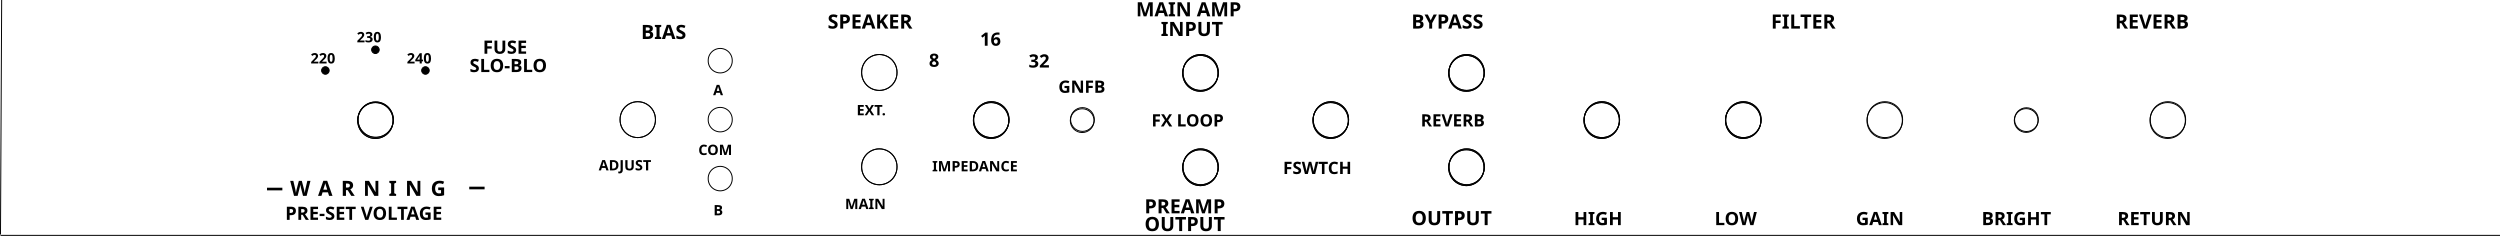
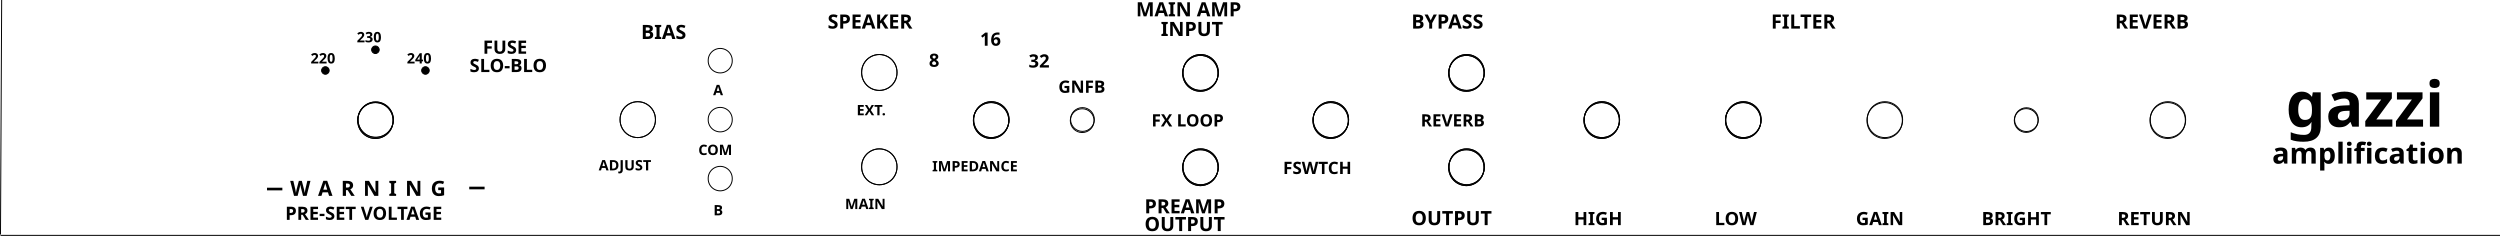
<svg xmlns="http://www.w3.org/2000/svg" xmlns:xlink="http://www.w3.org/1999/xlink" width="26.5in" height="2.5in" viewBox="0 0 673.1 63.5" version="1.1" id="svg8">
  <defs id="defs2">
    <marker style="overflow:visible" refY="0.0" refX="0.0" orient="auto" id="DistanceX">
      <path id="path817" style="stroke:#000000; stroke-width:0.5" d="M 3,-3 L -3,3 M 0,-5 L  0,5" />
    </marker>
    <pattern y="0" x="0" width="8" patternUnits="userSpaceOnUse" id="Hatch" height="8">
      <path id="path820" stroke-width="0.25" stroke="#000000" linecap="square" d="M8 4 l-4,4" />
      <path id="path822" stroke-width="0.25" stroke="#000000" linecap="square" d="M6 2 l-4,4" />
      <path id="path824" stroke-width="0.25" stroke="#000000" linecap="square" d="M4 0 l-4,4" />
    </pattern>
    <symbol id="*Model_Space" />
    <symbol id="*Paper_Space" />
    <symbol id="*Paper_Space0" />
    <symbol id="power_switches">
      <path id="path830" style="stroke:#000000;fill:none" d="M 1048.915,891.336 1054.598,891.336" />
      <path id="path832" style="stroke:#000000;fill:none" d="M 1048.915,887.496 A 23.52,23.52 -0 1 0 1054.598,887.496" />
      <path id="path834" style="stroke:#000000;fill:none" d="M 1054.598,891.336 1054.598,887.496" />
      <path id="path836" style="stroke:#000000;fill:none" d="M 1048.915,887.496 1048.915,891.336" />
      <path id="path838" style="stroke:#000000;fill:none" d="M 952.915,891.336 958.598,891.336" />
      <path id="path840" style="stroke:#000000;fill:none" d="M 952.915,887.496 A 23.52,23.52 -0 1 0 958.598,887.496" />
      <path id="path842" style="stroke:#000000;fill:none" d="M 958.598,891.336 958.598,887.496" />
      <path id="path844" style="stroke:#000000;fill:none" d="M 952.915,887.496 952.915,891.336" />
    </symbol>
    <marker style="overflow:visible" refY="0.0" refX="0.0" orient="auto" id="DistanceX-8">
      <path id="path989" style="stroke:#000000; stroke-width:0.5" d="M 3,-3 L -3,3 M 0,-5 L  0,5" />
    </marker>
    <pattern y="0" x="0" width="8" patternUnits="userSpaceOnUse" id="Hatch-2" height="8">
      <path id="path992" stroke-width="0.25" stroke="#000000" linecap="square" d="M8 4 l-4,4" />
      <path id="path994" stroke-width="0.25" stroke="#000000" linecap="square" d="M6 2 l-4,4" />
      <path id="path996" stroke-width="0.25" stroke="#000000" linecap="square" d="M4 0 l-4,4" />
    </pattern>
    <symbol id="*Model_Space-3" />
    <symbol id="*Paper_Space-7" />
    <symbol id="*Paper_Space0-7" />
    <symbol id="power_switches-4">
      <path id="path1002" style="stroke:#000000;fill:none" d="M 1048.915,891.336 1054.598,891.336" />
      <path id="path1004" style="stroke:#000000;fill:none" d="M 1048.915,887.496 A 23.52,23.52 -0 1 0 1054.598,887.496" />
      <path id="path1006" style="stroke:#000000;fill:none" d="M 1054.598,891.336 1054.598,887.496" />
      <path id="path1008" style="stroke:#000000;fill:none" d="M 1048.915,887.496 1048.915,891.336" />
      <path id="path1010" style="stroke:#000000;fill:none" d="M 952.915,891.336 958.598,891.336" />
      <path id="path1012" style="stroke:#000000;fill:none" d="M 952.915,887.496 A 23.52,23.52 -0 1 0 958.598,887.496" />
      <path id="path1014" style="stroke:#000000;fill:none" d="M 958.598,891.336 958.598,887.496" />
      <path id="path1016" style="stroke:#000000;fill:none" d="M 952.915,887.496 952.915,891.336" />
    </symbol>
    <marker style="overflow:visible" refY="0.0" refX="0.0" orient="auto" id="DistanceX-5">
      <path id="path1167" style="stroke:#000000; stroke-width:0.5" d="M 3,-3 L -3,3 M 0,-5 L  0,5" />
    </marker>
    <pattern y="0" x="0" width="8" patternUnits="userSpaceOnUse" id="Hatch-25" height="8">
      <path id="path1170" stroke-width="0.25" stroke="#000000" linecap="square" d="M8 4 l-4,4" />
      <path id="path1172" stroke-width="0.25" stroke="#000000" linecap="square" d="M6 2 l-4,4" />
      <path id="path1174" stroke-width="0.25" stroke="#000000" linecap="square" d="M4 0 l-4,4" />
    </pattern>
    <symbol id="*Model_Space-9" />
    <symbol id="*Paper_Space-9" />
    <symbol id="*Paper_Space0-0" />
    <symbol id="power_switches-2">
      <path id="path1180" style="stroke:#000000;fill:none" d="M 1048.915,891.336 1054.598,891.336" />
      <path id="path1182" style="stroke:#000000;fill:none" d="M 1048.915,887.496 A 23.52,23.52 -0 1 0 1054.598,887.496" />
      <path id="path1184" style="stroke:#000000;fill:none" d="M 1054.598,891.336 1054.598,887.496" />
      <path id="path1186" style="stroke:#000000;fill:none" d="M 1048.915,887.496 1048.915,891.336" />
      <path id="path1188" style="stroke:#000000;fill:none" d="M 952.915,891.336 958.598,891.336" />
      <path id="path1190" style="stroke:#000000;fill:none" d="M 952.915,887.496 A 23.52,23.52 -0 1 0 958.598,887.496" />
      <path id="path1192" style="stroke:#000000;fill:none" d="M 958.598,891.336 958.598,887.496" />
      <path id="path1194" style="stroke:#000000;fill:none" d="M 952.915,887.496 952.915,891.336" />
    </symbol>
    <marker style="overflow:visible" refY="0.0" refX="0.0" orient="auto" id="DistanceX-9">
      <path id="path5054" style="stroke:#000000; stroke-width:0.5" d="M 3,-3 L -3,3 M 0,-5 L  0,5" />
    </marker>
    <pattern y="0" x="0" width="8" patternUnits="userSpaceOnUse" id="Hatch-8" height="8">
      <path id="path5057" stroke-width="0.25" stroke="#000000" linecap="square" d="M8 4 l-4,4" />
      <path id="path5059" stroke-width="0.25" stroke="#000000" linecap="square" d="M6 2 l-4,4" />
      <path id="path5061" stroke-width="0.25" stroke="#000000" linecap="square" d="M4 0 l-4,4" />
    </pattern>
    <symbol id="*Model_Space-97" />
    <symbol id="*Paper_Space-8" />
    <symbol id="*Paper_Space0-8" />
    <symbol id="power_switches-6">
      <path id="path5067" style="stroke:#000000;fill:none" d="M 1048.915,891.336 1054.598,891.336" />
      <path id="path5069" style="stroke:#000000;fill:none" d="M 1048.915,887.496 A 23.52,23.52 -0 1 0 1054.598,887.496" />
      <path id="path5071" style="stroke:#000000;fill:none" d="M 1054.598,891.336 1054.598,887.496" />
      <path id="path5073" style="stroke:#000000;fill:none" d="M 1048.915,887.496 1048.915,891.336" />
      <path id="path5075" style="stroke:#000000;fill:none" d="M 952.915,891.336 958.598,891.336" />
      <path id="path5077" style="stroke:#000000;fill:none" d="M 952.915,887.496 A 23.52,23.52 -0 1 0 958.598,887.496" />
      <path id="path5079" style="stroke:#000000;fill:none" d="M 958.598,891.336 958.598,887.496" />
      <path id="path5081" style="stroke:#000000;fill:none" d="M 952.915,887.496 952.915,891.336" />
    </symbol>
    <marker style="overflow:visible" refY="0.0" refX="0.0" orient="auto" id="DistanceX-6">
      <path id="path5244" style="stroke:#000000; stroke-width:0.5" d="M 3,-3 L -3,3 M 0,-5 L  0,5" />
    </marker>
    <pattern y="0" x="0" width="8" patternUnits="userSpaceOnUse" id="Hatch-4" height="8">
      <path id="path5247" stroke-width="0.25" stroke="#000000" linecap="square" d="M8 4 l-4,4" />
      <path id="path5249" stroke-width="0.25" stroke="#000000" linecap="square" d="M6 2 l-4,4" />
      <path id="path5251" stroke-width="0.25" stroke="#000000" linecap="square" d="M4 0 l-4,4" />
    </pattern>
    <symbol id="*Model_Space-8" />
    <symbol id="*Paper_Space-2" />
    <symbol id="*Paper_Space0-07" />
    <symbol id="IEC">
      <path id="path5257" style="stroke:#000000;fill:none" d="M 1090.72,1889.083 A 6.24,6.24 -0 1 0 1078.24,1889.083 6.24,6.24 -0 1 0 1090.72,1889.083 z" />
      <path id="path5259" style="stroke:#000000;fill:none" d="M 1061.819,1851.583 957.141,1851.583" />
      <path id="path5261" style="stroke:#000000;fill:none" d="M 1061.819,1926.583 957.141,1926.583" />
      <path id="path5263" style="stroke:#000000;fill:none" d="M 957.141,1851.583 957.141,1926.583" />
      <path id="path5265" style="stroke:#000000;fill:none" d="M 940.72,1889.083 A 6.24,6.24 -0 1 0 928.24,1889.083 6.24,6.24 -0 1 0 940.72,1889.083 z" />
      <path id="path5267" style="stroke:#000000;fill:none" d="M 1061.819,1851.583 1061.819,1926.583" />
    </symbol>
    <symbol id="fuse">
      <path id="path5270" style="stroke:#000000;fill:none" d="M 1293.342,1876.575 1293.342,1901.59" />
      <path id="path5272" style="stroke:#000000;fill:none" d="M 1336.542,1876.575 1336.542,1901.59" />
      <path id="path5274" style="stroke:#000000;fill:none" d="M 1336.542,1876.575 A 24.96,24.96 -0 0 0 1293.342,1876.575" />
      <path id="path5276" style="stroke:#000000;fill:none" d="M 1293.342,1901.59 A 24.96,24.96 -0 0 0 1336.542,1901.59" />
    </symbol>
    <clipPath clipPathUnits="userSpaceOnUse" id="clipPath4497">
      <path d="m 0,0 7115,0 0,11518 L 0,11518 0,0" id="path4499" />
    </clipPath>
    <clipPath clipPathUnits="userSpaceOnUse" id="clipPath4713">
      <path d="m 0,0 7115,0 0,11518 L 0,11518 0,0" id="path4715" />
    </clipPath>
    <clipPath clipPathUnits="userSpaceOnUse" id="clipPath4428">
      <path d="m 0,0 7197,0 0,11518 L 0,11518 0,0" id="path4430" />
    </clipPath>
    <clipPath clipPathUnits="userSpaceOnUse" id="clipPath4608">
      <path d="m 0,0 7197,0 0,11518 L 0,11518 0,0" id="path4610" />
    </clipPath>
    <marker style="overflow:visible" refY="0.0" refX="0.0" orient="auto" id="DistanceX-2">
      <path id="path1064" style="stroke:#000000; stroke-width:0.5" d="M 3,-3 L -3,3 M 0,-5 L  0,5" />
    </marker>
    <pattern y="0" x="0" width="8" patternUnits="userSpaceOnUse" id="Hatch-47" height="8">
      <path id="path1067" stroke-width="0.25" stroke="#000000" linecap="square" d="M8 4 l-4,4" />
      <path id="path1069" stroke-width="0.25" stroke="#000000" linecap="square" d="M6 2 l-4,4" />
      <path id="path1071" stroke-width="0.25" stroke="#000000" linecap="square" d="M4 0 l-4,4" />
    </pattern>
    <symbol id="*Model_Space-5" />
    <symbol id="*Paper_Space-6" />
    <symbol id="*Paper_Space0-88" />
    <symbol id="IEC-4">
      <path id="path1077" style="stroke:#000000;fill:none" d="M 1090.72,1889.083 A 6.24,6.24 -0 1 0 1078.24,1889.083 6.24,6.24 -0 1 0 1090.72,1889.083 z" />
      <path id="path1079" style="stroke:#000000;fill:none" d="M 1061.819,1851.583 957.141,1851.583" />
      <path id="path1081" style="stroke:#000000;fill:none" d="M 1061.819,1926.583 957.141,1926.583" />
      <path id="path1083" style="stroke:#000000;fill:none" d="M 957.141,1851.583 957.141,1926.583" />
      <path id="path1085" style="stroke:#000000;fill:none" d="M 940.72,1889.083 A 6.24,6.24 -0 1 0 928.24,1889.083 6.24,6.24 -0 1 0 940.72,1889.083 z" />
      <path id="path1087" style="stroke:#000000;fill:none" d="M 1061.819,1851.583 1061.819,1926.583" />
    </symbol>
    <symbol id="fuse-9">
      <path id="path1090" style="stroke:#000000;fill:none" d="M 1293.342,1876.575 1293.342,1901.59" />
      <path id="path1092" style="stroke:#000000;fill:none" d="M 1336.542,1876.575 1336.542,1901.59" />
      <path id="path1094" style="stroke:#000000;fill:none" d="M 1336.542,1876.575 A 24.96,24.96 -0 0 0 1293.342,1876.575" />
      <path id="path1096" style="stroke:#000000;fill:none" d="M 1293.342,1901.59 A 24.96,24.96 -0 0 0 1336.542,1901.59" />
    </symbol>
    <symbol id="31">
      <use id="use1099" xlink:href="#fuse-9" transform="translate(-129.7253, -1100.601)" />
    </symbol>
    <marker style="overflow:visible" refY="0.0" refX="0.0" orient="auto" id="DistanceX-0">
      <path id="path1255" style="stroke:#000000; stroke-width:0.5" d="M 3,-3 L -3,3 M 0,-5 L  0,5" />
    </marker>
    <pattern y="0" x="0" width="8" patternUnits="userSpaceOnUse" id="Hatch-7" height="8">
      <path id="path1258" stroke-width="0.25" stroke="#000000" linecap="square" d="M8 4 l-4,4" />
      <path id="path1260" stroke-width="0.25" stroke="#000000" linecap="square" d="M6 2 l-4,4" />
      <path id="path1262" stroke-width="0.25" stroke="#000000" linecap="square" d="M4 0 l-4,4" />
    </pattern>
    <symbol id="*Model_Space-7" />
    <symbol id="*Paper_Space-22" />
    <symbol id="*Paper_Space0-079" />
    <symbol id="IEC-49">
      <path id="path1268" style="stroke:#000000;fill:none" d="M 1090.72,1889.083 A 6.24,6.24 -0 1 0 1078.24,1889.083 6.24,6.24 -0 1 0 1090.72,1889.083 z" />
      <path id="path1270" style="stroke:#000000;fill:none" d="M 1061.819,1851.583 957.141,1851.583" />
      <path id="path1272" style="stroke:#000000;fill:none" d="M 1061.819,1926.583 957.141,1926.583" />
      <path id="path1274" style="stroke:#000000;fill:none" d="M 957.141,1851.583 957.141,1926.583" />
      <path id="path1276" style="stroke:#000000;fill:none" d="M 940.72,1889.083 A 6.24,6.24 -0 1 0 928.24,1889.083 6.24,6.24 -0 1 0 940.72,1889.083 z" />
      <path id="path1278" style="stroke:#000000;fill:none" d="M 1061.819,1851.583 1061.819,1926.583" />
    </symbol>
    <symbol id="fuse-1">
      <path id="path1281" style="stroke:#000000;fill:none" d="M 1293.342,1876.575 1293.342,1901.59" />
      <path id="path1283" style="stroke:#000000;fill:none" d="M 1336.542,1876.575 1336.542,1901.59" />
      <path id="path1285" style="stroke:#000000;fill:none" d="M 1336.542,1876.575 A 24.96,24.96 -0 0 0 1293.342,1876.575" />
      <path id="path1287" style="stroke:#000000;fill:none" d="M 1293.342,1901.59 A 24.96,24.96 -0 0 0 1336.542,1901.59" />
    </symbol>
    <symbol id="31-9">
      <use id="use1290" xlink:href="#fuse-1" transform="translate(-129.7253, -1100.601)" />
    </symbol>
  </defs>
  <g id="layer3">
    <path d="m 436.06,32.212 a 4.763,4.763 0 1 0 -9.525,0 4.763,4.763 0 1 0 9.525,0 z" style="fill:none;stroke:#000000;stroke-width:0.265" id="path1297" />
    <path d="m 436.06,32.212 a 4.763,4.763 0 1 0 -9.525,0 4.763,4.763 0 1 0 9.525,0 z" style="fill:none;stroke:#000000;stroke-width:0.265" id="path1299" />
    <path d="m 588.46,32.212 a 4.763,4.763 0 1 0 -9.525,0 4.763,4.763 0 1 0 9.525,0 z" style="fill:none;stroke:#000000;stroke-width:0.265" id="path1301" />
    <path d="m 512.26,32.212 a 4.763,4.763 0 1 0 -9.525,0 4.763,4.763 0 1 0 9.525,0 z" style="fill:none;stroke:#000000;stroke-width:0.265" id="path1303" />
    <path d="m 399.642,44.912 a 4.763,4.763 0 1 0 -9.525,0 4.763,4.763 0 1 0 9.525,0 z" style="fill:none;stroke:#000000;stroke-width:0.265" id="path1305" />
    <path d="m 399.642,19.512 a 4.763,4.763 0 1 0 -9.525,0 4.763,4.763 0 1 0 9.525,0 z" style="fill:none;stroke:#000000;stroke-width:0.265" id="path1307" />
    <path d="m 399.642,19.512 a 4.763,4.763 0 1 0 -9.525,0 4.763,4.763 0 1 0 9.525,0 z" style="fill:none;stroke:#000000;stroke-width:0.265" id="path1309" />
    <path d="m 399.642,44.912 a 4.763,4.763 0 1 0 -9.525,0 4.763,4.763 0 1 0 9.525,0 z" style="fill:none;stroke:#000000;stroke-width:0.265" id="path1311" />
    <path d="m 271.675,32.212 a 4.763,4.763 0 1 0 -9.525,0 4.763,4.763 0 1 0 9.525,0 z" style="fill:none;stroke:#000000;stroke-width:0.265" id="path1313" />
    <path d="m 271.675,32.212 a 4.763,4.763 0 1 0 -9.525,0 4.763,4.763 0 1 0 9.525,0 z" style="fill:none;stroke:#000000;stroke-width:0.265" id="path1315" />
    <path d="m 105.908,32.212 a 4.762,4.762 0 1 0 -9.525,0 4.762,4.762 0 1 0 9.525,0 z" style="fill:none;stroke:#000000;stroke-width:0.265" id="path1317" />
    <path d="m 105.908,32.212 a 4.762,4.762 0 1 0 -9.525,0 4.762,4.762 0 1 0 9.525,0 z" style="fill:none;stroke:#000000;stroke-width:0.265" id="path1319" />
    <path d="m 474.16,32.212 a 4.763,4.763 0 1 0 -9.525,0 4.763,4.763 0 1 0 9.525,0 z" style="fill:none;stroke:#000000;stroke-width:0.265" id="path1321" />
    <path d="m 474.16,32.212 a 4.763,4.763 0 1 0 -9.525,0 4.763,4.763 0 1 0 9.525,0 z" style="fill:none;stroke:#000000;stroke-width:0.265" id="path1323" />
    <path d="m 294.64,32.175 a 3.2,3.2 0 1 0 -6.401,0 3.2,3.2 0 1 0 6.401,0 z" style="fill:none;stroke:#000000;stroke-width:0.265" id="path1325" />
    <path d="m 197.15,16.337 a 3.239,3.239 0 1 0 -6.477,0 3.239,3.239 0 1 0 6.477,0 z" style="fill:none;stroke:#000000;stroke-width:0.265" id="path1337" />
    <path d="m 197.15,32.212 a 3.239,3.239 0 1 0 -6.477,0 3.239,3.239 0 1 0 6.477,0 z" style="fill:none;stroke:#000000;stroke-width:0.265" id="path1339" />
    <path d="m 197.15,48.087 a 3.239,3.239 0 1 0 -6.477,0 3.239,3.239 0 1 0 6.477,0 z" style="fill:none;stroke:#000000;stroke-width:0.265" id="path1341" />
    <path d="m 176.473,32.212 a 4.763,4.763 0 1 0 -9.525,0 4.763,4.763 0 1 0 9.525,0 z" style="fill:none;stroke:#000000;stroke-width:0.265" id="path1343" />
    <path d="m 176.473,32.212 a 4.763,4.763 0 1 0 -9.525,0 4.763,4.763 0 1 0 9.525,0 z" style="fill:none;stroke:#000000;stroke-width:0.265" id="path1345" />
-     <use height="100%" width="100%" y="0" x="0" transform="matrix(0.2645833,0,0,0.2645833,-214.3012,-61.96799)" xlink:href="#IEC-49" id="use1347" />
    <path d="m 363.097,32.212 a 4.763,4.763 0 1 0 -9.525,0 4.763,4.763 0 1 0 9.525,0 z" style="fill:none;stroke:#000000;stroke-width:0.265" id="path1349" />
    <path d="m 363.097,32.212 a 4.763,4.763 0 1 0 -9.525,0 4.763,4.763 0 1 0 9.525,0 z" style="fill:none;stroke:#000000;stroke-width:0.265" id="path1351" />
    <path d="m 328.021,44.912 a 4.763,4.763 0 1 0 -9.525,0 4.763,4.763 0 1 0 9.525,0 z" style="fill:none;stroke:#000000;stroke-width:0.265" id="path1353" />
    <path d="m 328.021,19.512 a 4.763,4.763 0 1 0 -9.525,0 4.763,4.763 0 1 0 9.525,0 z" style="fill:none;stroke:#000000;stroke-width:0.265" id="path1355" />
    <path d="m 328.021,19.512 a 4.763,4.763 0 1 0 -9.525,0 4.763,4.763 0 1 0 9.525,0 z" style="fill:none;stroke:#000000;stroke-width:0.265" id="path1357" />
    <path d="m 328.021,44.912 a 4.763,4.763 0 1 0 -9.525,0 4.763,4.763 0 1 0 9.525,0 z" style="fill:none;stroke:#000000;stroke-width:0.265" id="path1359" />
    <path d="m 548.798,32.212 a 3.2,3.2 0 1 0 -6.401,0 3.2,3.2 0 1 0 6.401,0 z" style="fill:none;stroke:#000000;stroke-width:0.265" id="path1361" />
    <path d="m 241.512,44.912 a 4.763,4.763 0 1 0 -9.525,0 4.763,4.763 0 1 0 9.525,0 z" style="fill:none;stroke:#000000;stroke-width:0.265" id="path1363" />
    <path d="m 241.512,19.512 a 4.763,4.763 0 1 0 -9.525,0 4.763,4.763 0 1 0 9.525,0 z" style="fill:none;stroke:#000000;stroke-width:0.265" id="path1365" />
    <path d="m 241.512,19.512 a 4.763,4.763 0 1 0 -9.525,0 4.763,4.763 0 1 0 9.525,0 z" style="fill:none;stroke:#000000;stroke-width:0.265" id="path1367" />
    <path d="m 241.512,44.912 a 4.763,4.763 0 1 0 -9.525,0 4.763,4.763 0 1 0 9.525,0 z" style="fill:none;stroke:#000000;stroke-width:0.265" id="path1369" />
-     <use height="100%" width="100%" y="0" x="0" xlink:href="#31-9" id="use1371" transform="matrix(0.2645833,0,0,0.2645833,-174.263,229.2327)" />
  </g>
  <g id="layer1" transform="translate(0,-233.5)">
    <path d="M 0.132,296.868 H 673.506" style="fill:none;stroke:#000000;stroke-width:0.265" id="path5281" />
    <path d="M 673.474,233.368 0.452,233.368" style="fill:none;stroke:#000000;stroke-width:0.265" id="path5283" />
    <path d="m 435.99,265.947 a 4.763,4.763 0 1 1 -9.525,0 4.763,4.763 0 1 1 9.525,0 z" style="fill:none;stroke:#000000;stroke-width:0.265" id="path5285" />
    <path d="m 435.99,265.947 a 4.763,4.763 0 1 1 -9.525,0 4.763,4.763 0 1 1 9.525,0 z" style="fill:none;stroke:#000000;stroke-width:0.265" id="path5287" />
    <path d="m 588.39,265.947 a 4.763,4.763 0 1 1 -9.525,0 4.763,4.763 0 1 1 9.525,0 z" style="fill:none;stroke:#000000;stroke-width:0.265" id="path5289" />
    <path d="m 512.19,265.947 a 4.763,4.763 0 1 1 -9.525,0 4.763,4.763 0 1 1 9.525,0 z" style="fill:none;stroke:#000000;stroke-width:0.265" id="path5291" />
    <path d="m 399.572,253.247 a 4.763,4.763 0 1 1 -9.525,0 4.763,4.763 0 1 1 9.525,0 z" style="fill:none;stroke:#000000;stroke-width:0.265" id="path5293" />
    <path d="m 399.572,278.647 a 4.763,4.763 0 1 1 -9.525,0 4.763,4.763 0 1 1 9.525,0 z" style="fill:none;stroke:#000000;stroke-width:0.265" id="path5295" />
    <path d="m 399.572,278.647 a 4.763,4.763 0 1 1 -9.525,0 4.763,4.763 0 1 1 9.525,0 z" style="fill:none;stroke:#000000;stroke-width:0.265" id="path5297" />
    <path d="m 399.572,253.247 a 4.763,4.763 0 1 1 -9.525,0 4.763,4.763 0 1 1 9.525,0 z" style="fill:none;stroke:#000000;stroke-width:0.265" id="path5299" />
    <path d="m 271.604,265.947 a 4.763,4.763 0 1 1 -9.525,0 4.763,4.763 0 1 1 9.525,0 z" style="fill:none;stroke:#000000;stroke-width:0.265" id="path5301" />
    <path d="m 271.604,265.947 a 4.763,4.763 0 1 1 -9.525,0 4.763,4.763 0 1 1 9.525,0 z" style="fill:none;stroke:#000000;stroke-width:0.265" id="path5303" />
    <path d="m 105.838,265.947 a 4.763,4.763 0 1 1 -9.525,0 4.763,4.763 0 1 1 9.525,0 z" style="fill:none;stroke:#000000;stroke-width:0.265" id="path5313" />
    <path d="m 105.838,265.947 a 4.763,4.763 0 1 1 -9.525,0 4.763,4.763 0 1 1 9.525,0 z" style="fill:none;stroke:#000000;stroke-width:0.265" id="path5315" />
    <path d="m 474.09,265.947 a 4.763,4.763 0 1 1 -9.525,0 4.763,4.763 0 1 1 9.525,0 z" style="fill:none;stroke:#000000;stroke-width:0.265" id="path5317" />
    <path d="m 474.09,265.947 a 4.763,4.763 0 1 1 -9.525,0 4.763,4.763 0 1 1 9.525,0 z" style="fill:none;stroke:#000000;stroke-width:0.265" id="path5319" />
    <path d="m 294.569,265.984 a 3.2,3.2 0 1 1 -6.401,0 3.2,3.2 0 1 1 6.401,0 z" style="fill:none;stroke:#000000;stroke-width:0.265" id="path5321" />
    <path d="m 673.506,296.868 v -63.5" style="fill:none;stroke:#000000;stroke-width:0.265" id="path5323" />
    <path d="m 0.132,296.638 0.319,-63.499" style="fill:none;stroke:#000000;stroke-width:0.265" id="path5325" />
    <path d="m 88.621,252.477 a 1.016,1.016 0 1 1 -2.032,0 1.016,1.016 0 1 1 2.032,0 z" style="fill:#000000;fill-opacity:1;stroke:#000000;stroke-width:0.265" id="path5331" />
    <path d="m 102.091,246.897 a 1.016,1.016 0 1 1 -2.032,0 1.016,1.016 0 1 1 2.032,0 z" style="fill:#000000;fill-opacity:1;stroke:#000000;stroke-width:0.265" id="path5333" />
    <path d="m 115.562,252.477 a 1.016,1.016 0 1 1 -2.032,0 1.016,1.016 0 1 1 2.032,0 z" style="fill:#000000;fill-opacity:1;stroke:#000000;stroke-width:0.265" id="path5335" />
    <use height="100%" width="100%" y="0" x="0" transform="matrix(0.2645833,0,0,-0.2645833,-214.3716,765.7668)" xlink:href="#IEC" id="use5347" />
    <use height="100%" width="100%" y="0" x="0" transform="matrix(0.2645833,0,0,-0.2645833,-208.6566,765.7668)" xlink:href="#fuse" id="use5349" />
    <path d="m 363.026,265.947 a 4.763,4.763 0 1 1 -9.525,0 4.763,4.763 0 1 1 9.525,0 z" style="fill:none;stroke:#000000;stroke-width:0.265" id="path5351" />
    <path d="m 363.026,265.947 a 4.763,4.763 0 1 1 -9.525,0 4.763,4.763 0 1 1 9.525,0 z" style="fill:none;stroke:#000000;stroke-width:0.265" id="path5353" />
    <path d="m 327.951,253.247 a 4.763,4.763 0 1 1 -9.525,0 4.763,4.763 0 1 1 9.525,0 z" style="fill:none;stroke:#000000;stroke-width:0.265" id="path5355" />
    <path d="m 327.951,278.647 a 4.763,4.763 0 1 1 -9.525,0 4.763,4.763 0 1 1 9.525,0 z" style="fill:none;stroke:#000000;stroke-width:0.265" id="path5357" />
    <path d="m 327.951,278.647 a 4.763,4.763 0 1 1 -9.525,0 4.763,4.763 0 1 1 9.525,0 z" style="fill:none;stroke:#000000;stroke-width:0.265" id="path5359" />
    <path d="m 327.951,253.247 a 4.763,4.763 0 1 1 -9.525,0 4.763,4.763 0 1 1 9.525,0 z" style="fill:none;stroke:#000000;stroke-width:0.265" id="path5361" />
    <path d="m 548.728,265.947 a 3.2,3.2 0 1 1 -6.401,0 3.2,3.2 0 1 1 6.401,0 z" style="fill:none;stroke:#000000;stroke-width:0.265" id="path5363" />
    <g id="layer2" transform="matrix(0.2822222,0,0,0.2822222,12.42947,175.1394)">
      <g id="g4709" style="fill:#000000;fill-opacity:1;stroke:none" transform="matrix(0,-0.2705056,-0.2706039,0,2678.166,859.3963)">
        <g clip-path="url(#clipPath4713)" id="g4711" style="fill:#000000;fill-opacity:1;stroke:none">
          <path id="path4717" style="fill:#000000;fill-opacity:1;stroke:none;stroke-width:12;stroke-linecap:round;stroke-linejoin:round;stroke-miterlimit:10;stroke-dasharray:none;stroke-opacity:1" d="M 3177,9897 V 2002" />
          <path id="path4719" style="fill:#000000;fill-opacity:1;stroke:none;stroke-width:12;stroke-linecap:round;stroke-linejoin:round;stroke-miterlimit:10;stroke-dasharray:none;stroke-opacity:1" d="M 2465,1998 V 9893" />
          <path id="path4861" style="fill:#000000;fill-opacity:1;stroke:none;stroke-width:12;stroke-linecap:round;stroke-linejoin:round;stroke-miterlimit:10;stroke-dasharray:none;stroke-opacity:1" d="m 2640,9220 h 362" />
          <path id="path4869" style="fill:#000000;fill-opacity:1;stroke:none;stroke-width:12;stroke-linecap:round;stroke-linejoin:round;stroke-miterlimit:10;stroke-dasharray:none;stroke-opacity:1" d="m 2640,9220 v 260" />
          <path id="path5005" style="fill:#000000;fill-opacity:1;stroke:none;stroke-width:12;stroke-linecap:round;stroke-linejoin:round;stroke-miterlimit:10;stroke-dasharray:none;stroke-opacity:1" d="m 3177,9897 -712,-4" />
          <g transform="rotate(-90,4572.5,1575)" id="g5035" style="fill:#000000;fill-opacity:1;stroke:none" />
          <rect style="fill:#000000;fill-opacity:1;stroke:none;stroke-width:0.625;stroke-linecap:butt;stroke-linejoin:round;stroke-miterlimit:10;stroke-dasharray:none;stroke-opacity:1" id="rect5374" width="54.128" height="9.336" x="-8405.478" y="-1754.176" transform="matrix(0,-1,-1,0,0,0)" />
          <rect transform="matrix(0,-1,-1,0,0,0)" y="-1750.529" x="-9118.428" height="9.336" width="54.128" id="rect5376" style="fill:#000000;fill-opacity:1;stroke:none;stroke-width:0.625;stroke-linecap:butt;stroke-linejoin:round;stroke-miterlimit:10;stroke-dasharray:none;stroke-opacity:1" />
          <g transform="matrix(1.148387,0,0,1.147777,-594.3033,-1886.077)" id="g4602" style="fill:#000000;fill-opacity:1;stroke:none">
            <g id="g4604" style="fill:#000000;fill-opacity:1;stroke:none" />
          </g>
        </g>
      </g>
    </g>
    <text xml:space="preserve" style="font-style:normal;font-weight:normal;font-size:3.387px;line-height:0%;font-family:sans-serif;letter-spacing:0px;word-spacing:0px;fill:#000000;fill-opacity:1;stroke:none;stroke-width:0.282px;stroke-linecap:butt;stroke-linejoin:miter;stroke-opacity:1" x="570.102" y="294.114" id="text5796">
      <tspan id="tspan5798" x="570.102" y="294.114" style="font-style:normal;font-variant:normal;font-weight:600;font-stretch:normal;font-size:4.939px;line-height:1.25;font-family:Conthrax;-inkscape-font-specification:'Conthrax Semi-Bold';stroke-width:0.282px">RETURN</tspan>
    </text>
    <text xml:space="preserve" style="font-style:normal;font-weight:normal;font-size:3.387px;line-height:0%;font-family:sans-serif;letter-spacing:0px;word-spacing:0px;fill:#000000;fill-opacity:1;stroke:none;stroke-width:0.282px;stroke-linecap:butt;stroke-linejoin:miter;stroke-opacity:1" x="250.097" y="251.482" id="text5872">
      <tspan id="tspan5874" x="250.097" y="251.482" style="font-style:normal;font-variant:normal;font-weight:600;font-stretch:normal;font-size:4.939px;line-height:1.25;font-family:Conthrax;-inkscape-font-specification:'Conthrax Semi-Bold';stroke-width:0.282px">8</tspan>
    </text>
    <text id="text5876" y="245.805" x="263.856" style="font-style:normal;font-weight:normal;font-size:3.387px;line-height:0%;font-family:sans-serif;letter-spacing:0px;word-spacing:0px;fill:#000000;fill-opacity:1;stroke:none;stroke-width:0.282px;stroke-linecap:butt;stroke-linejoin:miter;stroke-opacity:1" xml:space="preserve">
      <tspan style="font-style:normal;font-variant:normal;font-weight:600;font-stretch:normal;font-size:4.939px;line-height:1.25;font-family:Conthrax;-inkscape-font-specification:'Conthrax Semi-Bold';stroke-width:0.282px" y="245.805" x="263.856" id="tspan5878">16</tspan>
    </text>
    <text xml:space="preserve" style="font-style:normal;font-weight:normal;font-size:3.387px;line-height:0%;font-family:sans-serif;letter-spacing:0px;word-spacing:0px;fill:#000000;fill-opacity:1;stroke:none;stroke-width:0.282px;stroke-linecap:butt;stroke-linejoin:miter;stroke-opacity:1" x="276.933" y="251.683" id="text5880">
      <tspan id="tspan5882" x="276.933" y="251.683" style="font-style:normal;font-variant:normal;font-weight:600;font-stretch:normal;font-size:4.939px;line-height:1.25;font-family:Conthrax;-inkscape-font-specification:'Conthrax Semi-Bold';stroke-width:0.282px">32</tspan>
    </text>
    <text id="text5884" y="279.63" x="250.967" style="font-style:normal;font-weight:normal;font-size:3.387px;line-height:0%;font-family:sans-serif;letter-spacing:0px;word-spacing:0px;fill:#000000;fill-opacity:1;stroke:none;stroke-width:0.282px;stroke-linecap:butt;stroke-linejoin:miter;stroke-opacity:1" xml:space="preserve">
      <tspan style="font-style:normal;font-variant:normal;font-weight:600;font-stretch:normal;font-size:3.881px;line-height:1.25;font-family:Conthrax;-inkscape-font-specification:'Conthrax Semi-Bold';stroke-width:0.282px" y="279.63" x="250.967" id="tspan5886">IMPEDANCE</tspan>
    </text>
    <text id="text5916" y="244.372" x="139.06" style="font-style:normal;font-weight:normal;font-size:3.387px;line-height:0%;font-family:sans-serif;text-align:center;letter-spacing:0px;word-spacing:0px;text-anchor:middle;fill:#000000;fill-opacity:1;stroke:none;stroke-width:0.282px;stroke-linecap:butt;stroke-linejoin:miter;stroke-opacity:1" xml:space="preserve">
      <tspan style="font-style:normal;font-variant:normal;font-weight:600;font-stretch:normal;font-size:4.939px;line-height:1.25;font-family:Conthrax;-inkscape-font-specification:'Conthrax Semi-Bold';text-align:center;text-anchor:middle;stroke-width:0.282px" y="245.346" x="139.06" id="tspan5918" />
      <tspan style="font-style:normal;font-variant:normal;font-weight:600;font-stretch:normal;font-size:4.939px;line-height:1;font-family:Conthrax;-inkscape-font-specification:'Conthrax Semi-Bold';text-align:center;text-anchor:middle;stroke-width:0.282px" y="245.346" x="139.06" id="tspan5920" />
      <tspan style="font-style:normal;font-variant:normal;font-weight:600;font-stretch:normal;font-size:4.939px;line-height:1;font-family:Conthrax;-inkscape-font-specification:'Conthrax Semi-Bold';text-align:center;text-anchor:middle;stroke-width:0.282px" y="245.346" x="139.06" id="tspan1125" />
      <tspan style="font-style:normal;font-variant:normal;font-weight:600;font-stretch:normal;font-size:4.939px;line-height:1;font-family:Conthrax;-inkscape-font-specification:'Conthrax Semi-Bold';text-align:center;text-anchor:middle;stroke-width:0.282px" y="247.968" x="139.06" id="tspan1128">FUSE</tspan>
      <tspan style="font-style:normal;font-variant:normal;font-weight:600;font-stretch:normal;font-size:4.939px;line-height:1;font-family:Conthrax;-inkscape-font-specification:'Conthrax Semi-Bold';text-align:center;text-anchor:middle;stroke-width:0.282px" y="252.907" x="139.06" id="tspan1130">SLO-BLO</tspan>
    </text>
    <text id="text5930" y="250.586" x="83.618" style="font-style:normal;font-weight:normal;font-size:3.387px;line-height:0%;font-family:sans-serif;letter-spacing:0px;word-spacing:0px;fill:#000000;fill-opacity:1;stroke:none;stroke-width:0.282px;stroke-linecap:butt;stroke-linejoin:miter;stroke-opacity:1" xml:space="preserve">
      <tspan style="font-style:normal;font-variant:normal;font-weight:600;font-stretch:normal;font-size:3.881px;line-height:1.25;font-family:Conthrax;-inkscape-font-specification:'Conthrax Semi-Bold';stroke-width:0.282px" y="250.586" x="83.618" id="tspan5932">220</tspan>
    </text>
    <text xml:space="preserve" style="font-style:normal;font-weight:normal;font-size:3.387px;line-height:0%;font-family:sans-serif;letter-spacing:0px;word-spacing:0px;fill:#000000;fill-opacity:1;stroke:none;stroke-width:0.282px;stroke-linecap:butt;stroke-linejoin:miter;stroke-opacity:1" x="96.05" y="244.89" id="text5934">
      <tspan id="tspan5936" x="96.05" y="244.89" style="font-style:normal;font-variant:normal;font-weight:600;font-stretch:normal;font-size:3.881px;line-height:1.25;font-family:Conthrax;-inkscape-font-specification:'Conthrax Semi-Bold';stroke-width:0.282px">230</tspan>
    </text>
    <text id="text5938" y="250.586" x="109.529" style="font-style:normal;font-weight:normal;font-size:3.387px;line-height:0%;font-family:sans-serif;letter-spacing:0px;word-spacing:0px;fill:#000000;fill-opacity:1;stroke:none;stroke-width:0.282px;stroke-linecap:butt;stroke-linejoin:miter;stroke-opacity:1" xml:space="preserve">
      <tspan style="font-style:normal;font-variant:normal;font-weight:600;font-stretch:normal;font-size:3.881px;line-height:1.25;font-family:Conthrax;-inkscape-font-specification:'Conthrax Semi-Bold';stroke-width:0.282px" y="250.586" x="109.529" id="tspan5940">240</tspan>
    </text>
    <text xml:space="preserve" style="font-style:normal;font-weight:normal;font-size:3.387px;line-height:0%;font-family:sans-serif;letter-spacing:0px;word-spacing:0px;fill:#000000;fill-opacity:1;stroke:none;stroke-width:0.282px;stroke-linecap:butt;stroke-linejoin:miter;stroke-opacity:1" x="101.032" y="286.235" id="text5946">
      <tspan id="tspan5948" x="102.165" y="286.235" style="font-style:normal;font-variant:normal;font-weight:600;font-stretch:normal;font-size:5.644px;line-height:1.25;font-family:Conthrax;-inkscape-font-specification:'Conthrax Semi-Bold';text-align:center;letter-spacing:2.266px;text-anchor:middle;stroke-width:0.282px">WARNING</tspan>
      <tspan x="101.032" y="292.689" style="font-style:normal;font-variant:normal;font-weight:600;font-stretch:normal;font-size:4.939px;line-height:1.25;font-family:Conthrax;-inkscape-font-specification:'Conthrax Semi-Bold';text-align:center;text-anchor:middle;stroke-width:0.282px" id="tspan5952">PRE-SET VOLTAGE</tspan>
      <tspan x="101.862" y="298.863" style="font-style:normal;font-variant:normal;font-weight:600;font-stretch:normal;font-size:4.939px;line-height:1.25;font-family:Conthrax;-inkscape-font-specification:'Conthrax Semi-Bold';text-align:center;text-anchor:middle;stroke-width:0.282px" id="tspan5950"> </tspan>
    </text>
    <text xml:space="preserve" style="font-style:normal;font-weight:normal;font-size:3.387px;line-height:0%;font-family:sans-serif;letter-spacing:0px;word-spacing:0px;fill:#000000;fill-opacity:1;stroke:none;stroke-width:0.282px;stroke-linecap:butt;stroke-linejoin:miter;stroke-opacity:1" x="120.05" y="218.52" id="text5370">
      <tspan id="tspan5372" x="120.05" y="218.52" style="font-size:3.881px;line-height:1.25;stroke-width:0.282px"> </tspan>
    </text>
    <text id="text5122" y="259.138" x="191.997" style="font-style:normal;font-weight:normal;font-size:3.387px;line-height:0%;font-family:sans-serif;letter-spacing:0px;word-spacing:0px;fill:#000000;fill-opacity:1;stroke:none;stroke-width:0.282px;stroke-linecap:butt;stroke-linejoin:miter;stroke-opacity:1" xml:space="preserve">
      <tspan style="font-style:normal;font-variant:normal;font-weight:600;font-stretch:normal;font-size:3.881px;line-height:1.25;font-family:Conthrax;-inkscape-font-specification:'Conthrax Semi-Bold';stroke-width:0.282px" y="259.138" x="191.997" id="tspan5124">A</tspan>
    </text>
    <text xml:space="preserve" style="font-style:normal;font-weight:normal;font-size:3.387px;line-height:0%;font-family:sans-serif;letter-spacing:0px;word-spacing:0px;fill:#000000;fill-opacity:1;stroke:none;stroke-width:0.282px;stroke-linecap:butt;stroke-linejoin:miter;stroke-opacity:1" x="188.018" y="275.239" id="text5126">
      <tspan id="tspan5128" x="188.018" y="275.239" style="font-style:normal;font-variant:normal;font-weight:600;font-stretch:normal;font-size:3.881px;line-height:1.25;font-family:Conthrax;-inkscape-font-specification:'Conthrax Semi-Bold';stroke-width:0.282px">COM</tspan>
    </text>
    <text xml:space="preserve" style="font-style:normal;font-weight:normal;font-size:3.387px;line-height:0%;font-family:sans-serif;letter-spacing:0px;word-spacing:0px;fill:#000000;fill-opacity:1;stroke:none;stroke-width:0.282px;stroke-linecap:butt;stroke-linejoin:miter;stroke-opacity:1" x="172.584" y="244.001" id="text5130">
      <tspan id="tspan5132" x="172.584" y="244.001" style="font-style:normal;font-variant:normal;font-weight:600;font-stretch:normal;font-size:5.292px;line-height:1.25;font-family:Conthrax;-inkscape-font-specification:'Conthrax Semi-Bold';stroke-width:0.282px">BIAS</tspan>
    </text>
    <text xml:space="preserve" style="font-style:normal;font-weight:normal;font-size:3.387px;line-height:0%;font-family:sans-serif;letter-spacing:0px;word-spacing:0px;fill:#000000;fill-opacity:1;stroke:none;stroke-width:0.282px;stroke-linecap:butt;stroke-linejoin:miter;stroke-opacity:1" x="192.075" y="291.484" id="text5134">
      <tspan id="tspan5136" x="192.075" y="291.484" style="font-style:normal;font-variant:normal;font-weight:600;font-stretch:normal;font-size:3.881px;line-height:1.25;font-family:Conthrax;-inkscape-font-specification:'Conthrax Semi-Bold';stroke-width:0.282px">B</tspan>
    </text>
    <text id="text6532" y="294.114" x="499.686" style="font-style:normal;font-weight:normal;font-size:3.387px;line-height:0%;font-family:sans-serif;letter-spacing:0px;word-spacing:0px;fill:#000000;fill-opacity:1;stroke:none;stroke-width:0.282px;stroke-linecap:butt;stroke-linejoin:miter;stroke-opacity:1" xml:space="preserve">
      <tspan style="font-style:normal;font-variant:normal;font-weight:600;font-stretch:normal;font-size:4.939px;line-height:1.25;font-family:Conthrax;-inkscape-font-specification:'Conthrax Semi-Bold';stroke-width:0.282px" y="294.114" x="499.686" id="tspan6530">GAIN</tspan>
    </text>
    <text xml:space="preserve" style="font-style:normal;font-weight:normal;font-size:3.387px;line-height:0%;font-family:sans-serif;letter-spacing:0px;word-spacing:0px;fill:#000000;fill-opacity:1;stroke:none;stroke-width:0.282px;stroke-linecap:butt;stroke-linejoin:miter;stroke-opacity:1" x="461.644" y="294.114" id="text6536">
      <tspan id="tspan6534" x="461.644" y="294.114" style="font-style:normal;font-variant:normal;font-weight:600;font-stretch:normal;font-size:4.939px;line-height:1.25;font-family:Conthrax;-inkscape-font-specification:'Conthrax Semi-Bold';stroke-width:0.282px">LOW</tspan>
    </text>
    <text id="text6540" y="294.114" x="423.762" style="font-style:normal;font-weight:normal;font-size:3.387px;line-height:0%;font-family:sans-serif;letter-spacing:0px;word-spacing:0px;fill:#000000;fill-opacity:1;stroke:none;stroke-width:0.282px;stroke-linecap:butt;stroke-linejoin:miter;stroke-opacity:1" xml:space="preserve">
      <tspan style="font-style:normal;font-variant:normal;font-weight:600;font-stretch:normal;font-size:4.939px;line-height:1.25;font-family:Conthrax;-inkscape-font-specification:'Conthrax Semi-Bold';stroke-width:0.282px" y="294.114" x="423.762" id="tspan6538">HIGH</tspan>
    </text>
    <text id="text6544" y="294.114" x="533.532" style="font-style:normal;font-weight:normal;font-size:3.387px;line-height:0%;font-family:sans-serif;letter-spacing:0px;word-spacing:0px;fill:#000000;fill-opacity:1;stroke:none;stroke-width:0.282px;stroke-linecap:butt;stroke-linejoin:miter;stroke-opacity:1" xml:space="preserve">
      <tspan style="font-style:normal;font-variant:normal;font-weight:600;font-stretch:normal;font-size:4.939px;line-height:1.25;font-family:Conthrax;-inkscape-font-specification:'Conthrax Semi-Bold';stroke-width:0.282px" y="294.114" x="533.532" id="tspan6542">BRIGHT</tspan>
    </text>
    <text xml:space="preserve" style="font-style:normal;font-weight:normal;font-size:3.387px;line-height:0%;font-family:sans-serif;letter-spacing:0px;word-spacing:0px;fill:#000000;fill-opacity:1;stroke:none;stroke-width:0.282px;stroke-linecap:butt;stroke-linejoin:miter;stroke-opacity:1" x="379.994" y="294.114" id="text6548">
      <tspan id="tspan6546" x="379.994" y="294.114" style="font-style:normal;font-variant:normal;font-weight:600;font-stretch:normal;font-size:5.292px;line-height:1.25;font-family:Conthrax;-inkscape-font-specification:'Conthrax, Semi-Bold';font-variant-ligatures:normal;font-variant-caps:normal;font-variant-numeric:normal;font-feature-settings:normal;text-align:start;writing-mode:lr-tb;text-anchor:start;stroke-width:0.282px">OUTPUT</tspan>
    </text>
    <text id="text6554" y="241.197" x="379.994" style="font-style:normal;font-weight:normal;font-size:3.387px;line-height:0%;font-family:sans-serif;letter-spacing:0px;word-spacing:0px;fill:#000000;fill-opacity:1;stroke:none;stroke-width:0.282px;stroke-linecap:butt;stroke-linejoin:miter;stroke-opacity:1" xml:space="preserve">
      <tspan style="font-style:normal;font-variant:normal;font-weight:600;font-stretch:normal;font-size:5.292px;line-height:1.25;font-family:Conthrax;-inkscape-font-specification:'Conthrax, Semi-Bold';font-variant-ligatures:normal;font-variant-caps:normal;font-variant-numeric:normal;font-feature-settings:normal;text-align:start;writing-mode:lr-tb;text-anchor:start;stroke-width:0.282px" y="241.197" x="379.994" id="tspan6552">BYPASS</tspan>
    </text>
    <text id="text6558" y="267.552" x="382.521" style="font-style:normal;font-weight:normal;font-size:3.387px;line-height:0%;font-family:sans-serif;letter-spacing:0px;word-spacing:0px;fill:#000000;fill-opacity:1;stroke:none;stroke-width:0.282px;stroke-linecap:butt;stroke-linejoin:miter;stroke-opacity:1" xml:space="preserve">
      <tspan style="font-style:normal;font-variant:normal;font-weight:600;font-stretch:normal;font-size:4.586px;line-height:1.25;font-family:Conthrax;-inkscape-font-specification:'Conthrax, Semi-Bold';font-variant-ligatures:normal;font-variant-caps:normal;font-variant-numeric:normal;font-feature-settings:normal;text-align:start;writing-mode:lr-tb;text-anchor:start;stroke-width:0.282px" y="267.552" x="382.521" id="tspan6556">REVERB</tspan>
    </text>
    <text id="text6801" y="291.197" x="308.13" style="font-style:normal;font-weight:normal;font-size:3.387px;line-height:0%;font-family:sans-serif;letter-spacing:0px;word-spacing:0px;fill:#000000;fill-opacity:1;stroke:none;stroke-width:0.282px;stroke-linecap:butt;stroke-linejoin:miter;stroke-opacity:1" xml:space="preserve">
      <tspan style="font-style:normal;font-variant:normal;font-weight:600;font-stretch:normal;font-size:5.292px;line-height:1.25;font-family:Conthrax;-inkscape-font-specification:'Conthrax, Semi-Bold';font-variant-ligatures:normal;font-variant-caps:normal;font-variant-numeric:normal;font-feature-settings:normal;text-align:start;writing-mode:lr-tb;text-anchor:start;stroke-width:0.282px" y="292.17" x="308.13" id="tspan6799" />
      <tspan id="tspan6803" style="font-style:normal;font-variant:normal;font-weight:600;font-stretch:normal;font-size:5.292px;line-height:1.25;font-family:Conthrax;-inkscape-font-specification:'Conthrax, Semi-Bold';font-variant-ligatures:normal;font-variant-caps:normal;font-variant-numeric:normal;font-feature-settings:normal;text-align:start;writing-mode:lr-tb;text-anchor:start;stroke-width:0.282px" y="295.711" x="308.13">OUTPUT</tspan>
    </text>
    <text xml:space="preserve" style="font-style:normal;font-weight:normal;font-size:3.387px;line-height:0%;font-family:sans-serif;letter-spacing:0px;word-spacing:0px;fill:#000000;fill-opacity:1;stroke:none;stroke-width:0.282px;stroke-linecap:butt;stroke-linejoin:miter;stroke-opacity:1" x="308.13" y="286.435" id="text6809">
      <tspan id="tspan6805" x="308.13" y="287.408" style="font-style:normal;font-variant:normal;font-weight:600;font-stretch:normal;font-size:5.292px;line-height:1.25;font-family:Conthrax;-inkscape-font-specification:'Conthrax, Semi-Bold';font-variant-ligatures:normal;font-variant-caps:normal;font-variant-numeric:normal;font-feature-settings:normal;text-align:start;writing-mode:lr-tb;text-anchor:start;stroke-width:0.282px" />
      <tspan x="308.13" y="290.948" style="font-style:normal;font-variant:normal;font-weight:600;font-stretch:normal;font-size:5.292px;line-height:1.25;font-family:Conthrax;-inkscape-font-specification:'Conthrax, Semi-Bold';font-variant-ligatures:normal;font-variant-caps:normal;font-variant-numeric:normal;font-feature-settings:normal;text-align:start;writing-mode:lr-tb;text-anchor:start;stroke-width:0.282px" id="tspan6807">PREAMP</tspan>
    </text>
    <text id="text6821" y="234.047" x="323.1" style="font-style:normal;font-weight:normal;font-size:3.387px;line-height:0%;font-family:sans-serif;letter-spacing:0px;word-spacing:0px;fill:#000000;fill-opacity:1;stroke:none;stroke-width:0.282px;stroke-linecap:butt;stroke-linejoin:miter;stroke-opacity:1" xml:space="preserve">
      <tspan style="font-style:normal;font-variant:normal;font-weight:600;font-stretch:normal;font-size:5.292px;line-height:1.25;font-family:Conthrax;-inkscape-font-specification:'Conthrax, Semi-Bold';font-variant-ligatures:normal;font-variant-caps:normal;font-variant-numeric:normal;font-feature-settings:normal;text-align:start;writing-mode:lr-tb;text-anchor:start;stroke-width:0.282px" y="235.02" x="323.1" id="tspan6817" />
      <tspan id="tspan6819" style="font-style:normal;font-variant:normal;font-weight:600;font-stretch:normal;font-size:5.292px;line-height:1;font-family:Conthrax;-inkscape-font-specification:'Conthrax, Semi-Bold';font-variant-ligatures:normal;font-variant-caps:normal;font-variant-numeric:normal;font-feature-settings:normal;text-align:center;writing-mode:lr-tb;text-anchor:middle;stroke-width:0.282px" y="237.899" x="323.1">MAIN AMP</tspan>
      <tspan style="font-style:normal;font-variant:normal;font-weight:600;font-stretch:normal;font-size:5.292px;line-height:1;font-family:Conthrax;-inkscape-font-specification:'Conthrax, Semi-Bold';font-variant-ligatures:normal;font-variant-caps:normal;font-variant-numeric:normal;font-feature-settings:normal;text-align:center;writing-mode:lr-tb;text-anchor:middle;stroke-width:0.282px" y="243.191" x="323.1" id="tspan1135">INPUT</tspan>
    </text>
    <text xml:space="preserve" style="font-style:normal;font-weight:normal;font-size:3.387px;line-height:0%;font-family:sans-serif;letter-spacing:0px;word-spacing:0px;fill:#000000;fill-opacity:1;stroke:none;stroke-width:0.282px;stroke-linecap:butt;stroke-linejoin:miter;stroke-opacity:1" x="345.451" y="280.349" id="text6829">
      <tspan id="tspan6827" x="345.451" y="280.349" style="font-style:normal;font-variant:normal;font-weight:600;font-stretch:normal;font-size:4.586px;line-height:1.25;font-family:Conthrax;-inkscape-font-specification:'Conthrax, Semi-Bold';font-variant-ligatures:normal;font-variant-caps:normal;font-variant-numeric:normal;font-feature-settings:normal;text-align:start;writing-mode:lr-tb;text-anchor:start;stroke-width:0.282px">FSWTCH</tspan>
    </text>
    <text id="text6833" y="258.484" x="284.95" style="font-style:normal;font-weight:normal;font-size:3.387px;line-height:0%;font-family:sans-serif;letter-spacing:0px;word-spacing:0px;fill:#000000;fill-opacity:1;stroke:none;stroke-width:0.282px;stroke-linecap:butt;stroke-linejoin:miter;stroke-opacity:1" xml:space="preserve">
      <tspan style="font-style:normal;font-variant:normal;font-weight:600;font-stretch:normal;font-size:4.586px;line-height:1.25;font-family:Conthrax;-inkscape-font-specification:'Conthrax, Semi-Bold';font-variant-ligatures:normal;font-variant-caps:normal;font-variant-numeric:normal;font-feature-settings:normal;text-align:start;writing-mode:lr-tb;text-anchor:start;stroke-width:0.282px" y="258.484" x="284.95" id="tspan6831">GNFB</tspan>
    </text>
    <text xml:space="preserve" style="font-style:normal;font-weight:normal;font-size:3.387px;line-height:0%;font-family:sans-serif;letter-spacing:0px;word-spacing:0px;fill:#000000;fill-opacity:1;stroke:none;stroke-width:0.282px;stroke-linecap:butt;stroke-linejoin:miter;stroke-opacity:1" x="161.194" y="279.374" id="text6847">
      <tspan id="tspan6845" x="161.194" y="279.374" style="font-style:normal;font-variant:normal;font-weight:600;font-stretch:normal;font-size:3.881px;line-height:1.25;font-family:Conthrax;-inkscape-font-specification:'Conthrax Semi-Bold';stroke-width:0.282px">ADJUST</tspan>
    </text>
    <text id="text6851" y="289.786" x="236.54" style="font-style:normal;font-weight:normal;font-size:3.881px;line-height:0%;font-family:sans-serif;letter-spacing:0px;word-spacing:0px;fill:#000000;fill-opacity:1;stroke:none;stroke-width:0.282px;stroke-linecap:butt;stroke-linejoin:miter;stroke-opacity:1" xml:space="preserve">
      <tspan id="tspan1129" style="font-style:normal;font-variant:normal;font-weight:600;font-stretch:normal;font-size:3.881px;line-height:1;font-family:Conthrax;-inkscape-font-specification:'Conthrax, Semi-Bold';font-variant-ligatures:normal;font-variant-caps:normal;font-variant-numeric:normal;font-feature-settings:normal;text-align:center;writing-mode:lr-tb;text-anchor:middle;stroke-width:0.282px" y="289.786" x="236.54">MAIN</tspan>
      <tspan style="font-style:normal;font-variant:normal;font-weight:600;font-stretch:normal;font-size:3.881px;line-height:1;font-family:Conthrax;-inkscape-font-specification:'Conthrax, Semi-Bold';font-variant-ligatures:normal;font-variant-caps:normal;font-variant-numeric:normal;font-feature-settings:normal;text-align:center;writing-mode:lr-tb;text-anchor:middle;stroke-width:0.282px" y="291.957" x="236.54" id="tspan1137" />
    </text>
    <text xml:space="preserve" style="font-style:normal;font-weight:normal;font-size:3.387px;line-height:0%;font-family:sans-serif;letter-spacing:0px;word-spacing:0px;fill:#000000;fill-opacity:1;stroke:none;stroke-width:0.282px;stroke-linecap:butt;stroke-linejoin:miter;stroke-opacity:1" x="236.766" y="264.538" id="text6855">
      <tspan id="tspan1127" x="236.766" y="264.538" style="font-style:normal;font-variant:normal;font-weight:600;font-stretch:normal;font-size:3.881px;line-height:1;font-family:Conthrax;-inkscape-font-specification:'Conthrax, Semi-Bold';font-variant-ligatures:normal;font-variant-caps:normal;font-variant-numeric:normal;font-feature-settings:normal;text-align:center;writing-mode:lr-tb;text-anchor:middle;stroke-width:0.282px">EXT.</tspan>
    </text>
    <text xml:space="preserve" style="font-style:normal;font-weight:normal;font-size:3.387px;line-height:0%;font-family:sans-serif;letter-spacing:0px;word-spacing:0px;fill:#000000;fill-opacity:1;stroke:none;stroke-width:0.282px;stroke-linecap:butt;stroke-linejoin:miter;stroke-opacity:1" x="476.828" y="241.197" id="text6859">
      <tspan id="tspan6857" x="476.828" y="241.197" style="font-style:normal;font-variant:normal;font-weight:600;font-stretch:normal;font-size:5.292px;line-height:1.25;font-family:Conthrax;-inkscape-font-specification:'Conthrax, Semi-Bold';font-variant-ligatures:normal;font-variant-caps:normal;font-variant-numeric:normal;font-feature-settings:normal;text-align:start;writing-mode:lr-tb;text-anchor:start;stroke-width:0.282px">FILTER</tspan>
    </text>
    <text xml:space="preserve" style="font-style:normal;font-weight:normal;font-size:3.387px;line-height:0%;font-family:sans-serif;letter-spacing:0px;word-spacing:0px;fill:#000000;fill-opacity:1;stroke:none;stroke-width:0.282px;stroke-linecap:butt;stroke-linejoin:miter;stroke-opacity:1" x="237.319" y="241.197" id="text1457">
      <tspan id="tspan1455" x="237.319" y="241.197" style="font-style:normal;font-variant:normal;font-weight:600;font-stretch:normal;font-size:5.292px;line-height:1;font-family:Conthrax;-inkscape-font-specification:'Conthrax, Semi-Bold';font-variant-ligatures:normal;font-variant-caps:normal;font-variant-numeric:normal;font-feature-settings:normal;text-align:center;writing-mode:lr-tb;text-anchor:middle;stroke-width:0.282px">SPEAKER</tspan>
      <tspan x="237.319" y="243.61" style="font-style:normal;font-variant:normal;font-weight:600;font-stretch:normal;font-size:5.292px;line-height:1;font-family:Conthrax;-inkscape-font-specification:'Conthrax, Semi-Bold';font-variant-ligatures:normal;font-variant-caps:normal;font-variant-numeric:normal;font-feature-settings:normal;text-align:center;writing-mode:lr-tb;text-anchor:middle;stroke-width:0.282px" id="tspan1459" />
    </text>
    <text id="text1134" y="241.197" x="569.449" style="font-style:normal;font-weight:normal;font-size:3.387px;line-height:0%;font-family:sans-serif;letter-spacing:0px;word-spacing:0px;fill:#000000;fill-opacity:1;stroke:none;stroke-width:0.282px;stroke-linecap:butt;stroke-linejoin:miter;stroke-opacity:1" xml:space="preserve">
      <tspan style="font-style:normal;font-variant:normal;font-weight:600;font-stretch:normal;font-size:5.292px;line-height:1.25;font-family:Conthrax;-inkscape-font-specification:'Conthrax, Semi-Bold';font-variant-ligatures:normal;font-variant-caps:normal;font-variant-numeric:normal;font-feature-settings:normal;text-align:start;writing-mode:lr-tb;text-anchor:start;stroke-width:0.282px" y="241.197" x="569.449" id="tspan1132">REVERB</tspan>
    </text>
    <text xml:space="preserve" style="font-style:normal;font-weight:normal;font-size:3.387px;line-height:0%;font-family:sans-serif;letter-spacing:0px;word-spacing:0px;fill:#000000;fill-opacity:1;stroke:none;stroke-width:0.282px;stroke-linecap:butt;stroke-linejoin:miter;stroke-opacity:1" x="310.035" y="267.552" id="text1125">
      <tspan id="tspan1123" x="310.035" y="267.552" style="font-style:normal;font-variant:normal;font-weight:600;font-stretch:normal;font-size:4.586px;line-height:1.25;font-family:Conthrax;-inkscape-font-specification:'Conthrax, Semi-Bold';font-variant-ligatures:normal;font-variant-caps:normal;font-variant-numeric:normal;font-feature-settings:normal;text-align:start;writing-mode:lr-tb;text-anchor:start;stroke-width:0.282px">FX LOOP</tspan>
    </text>
+     <text xml:space="preserve" style="font-style:normal;font-variant:normal;font-weight:600;font-stretch:normal;font-size:3.175px;line-height:1.25;font-family:Conthrax;-inkscape-font-specification:'Conthrax, Semi-Bold';font-variant-ligatures:normal;font-variant-caps:normal;font-variant-numeric:normal;font-feature-settings:normal;text-align:start;letter-spacing:0px;word-spacing:0px;writing-mode:lr-tb;text-anchor:start;fill:#000000;fill-opacity:1;stroke:none;stroke-width:0.265" x="639.631" y="267.6" id="text1128">
+       <tspan id="tspan1126" x="639.631" y="267.6" style="font-style:normal;font-variant:normal;font-weight:bold;font-stretch:normal;font-size:16.933px;line-height:1;font-family:'BD Geminis';-inkscape-font-specification:'BD Geminis Bold';text-align:center;text-anchor:middle;stroke-width:0.265">gazzi</tspan>
+       <tspan x="639.631" y="277.545" style="font-style:normal;font-variant:normal;font-weight:bold;font-stretch:normal;font-size:7.761px;line-height:1;font-family:'BD Geminis';-inkscape-font-specification:'BD Geminis Bold';text-align:center;text-anchor:middle;stroke-width:0.265" id="tspan1131">amplification</tspan>
+     </text>
  </g>
</svg>
